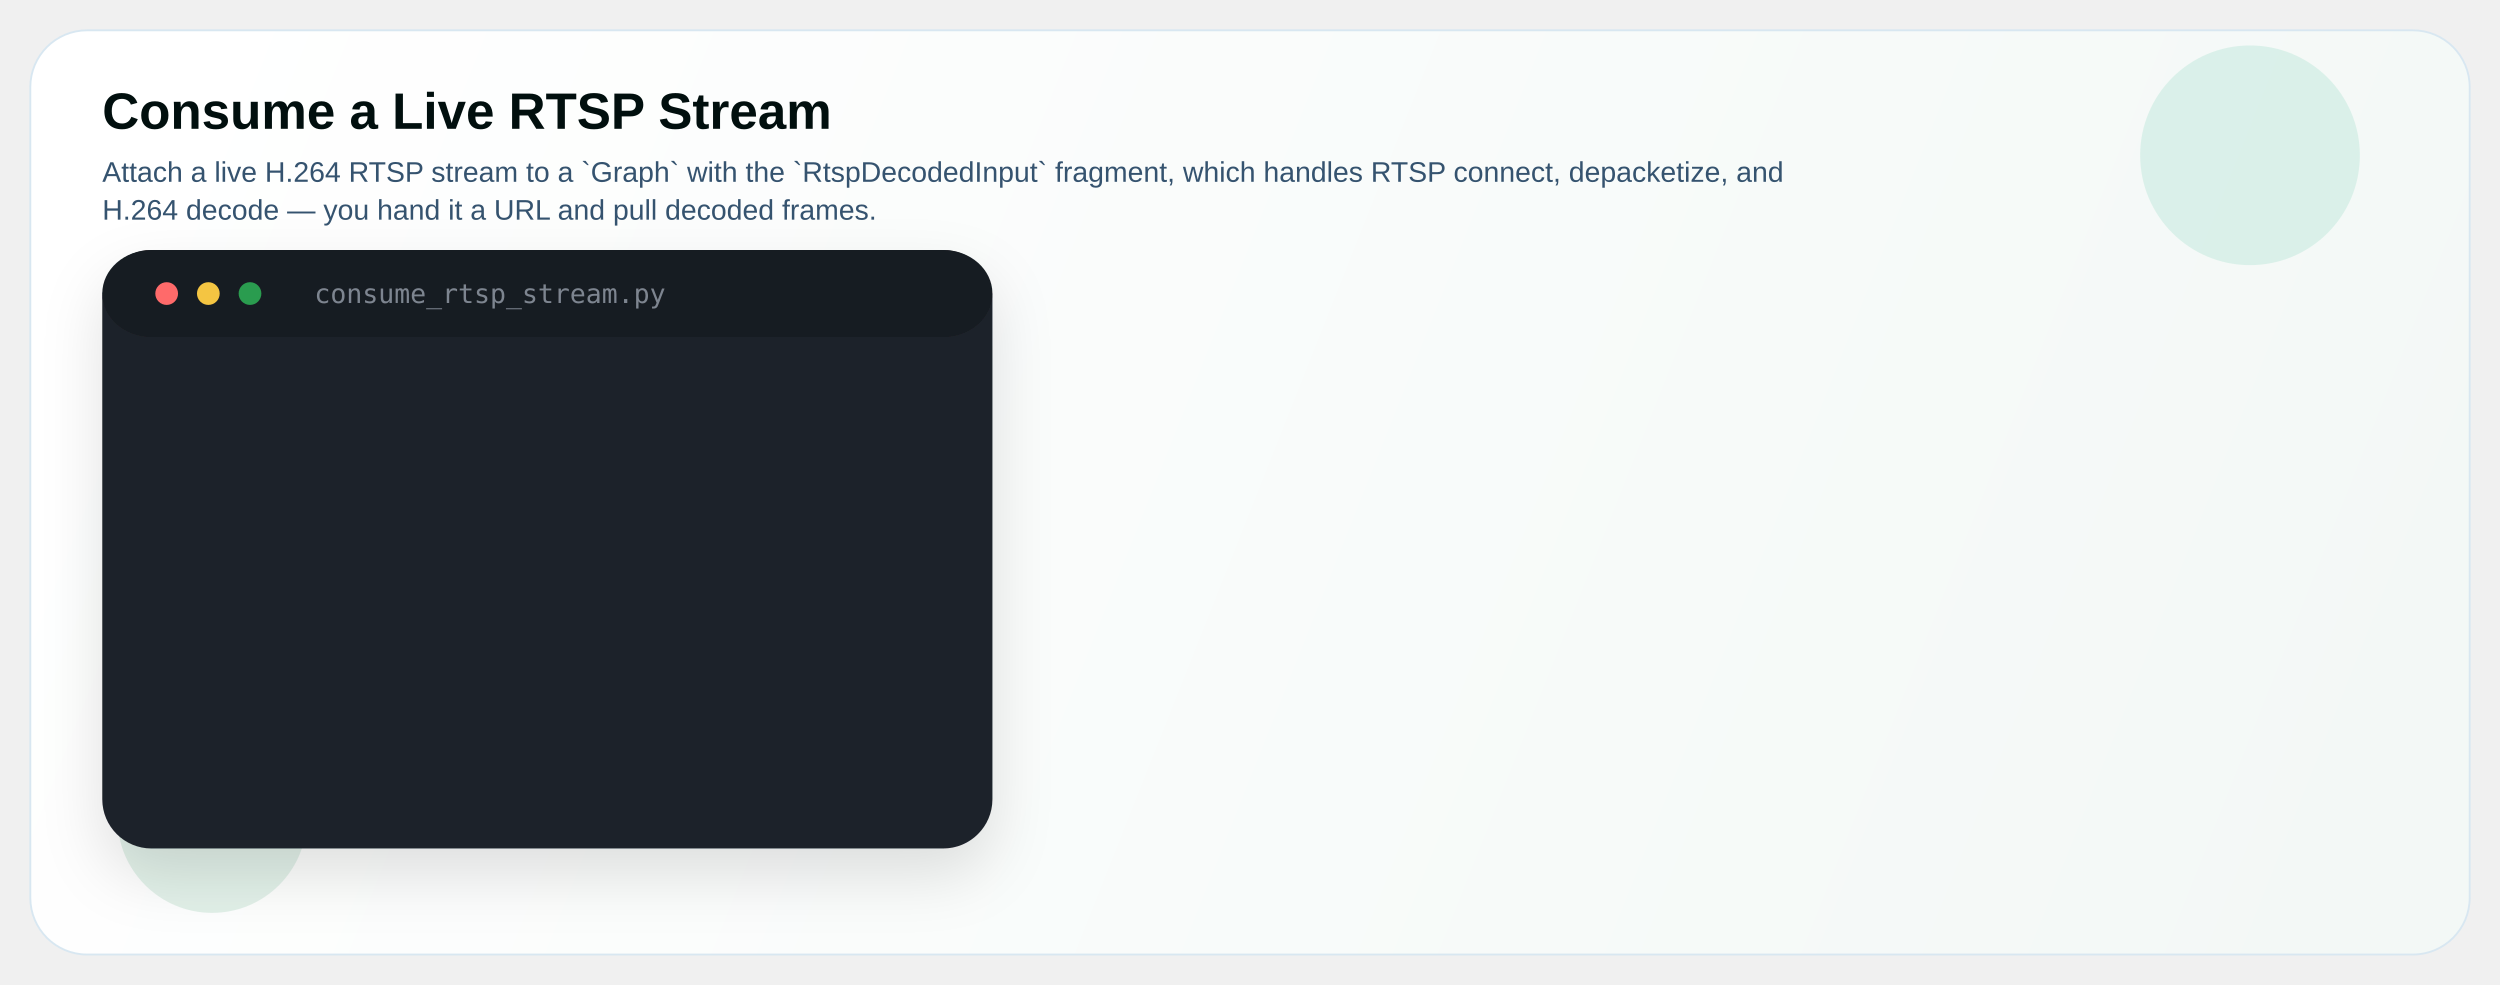
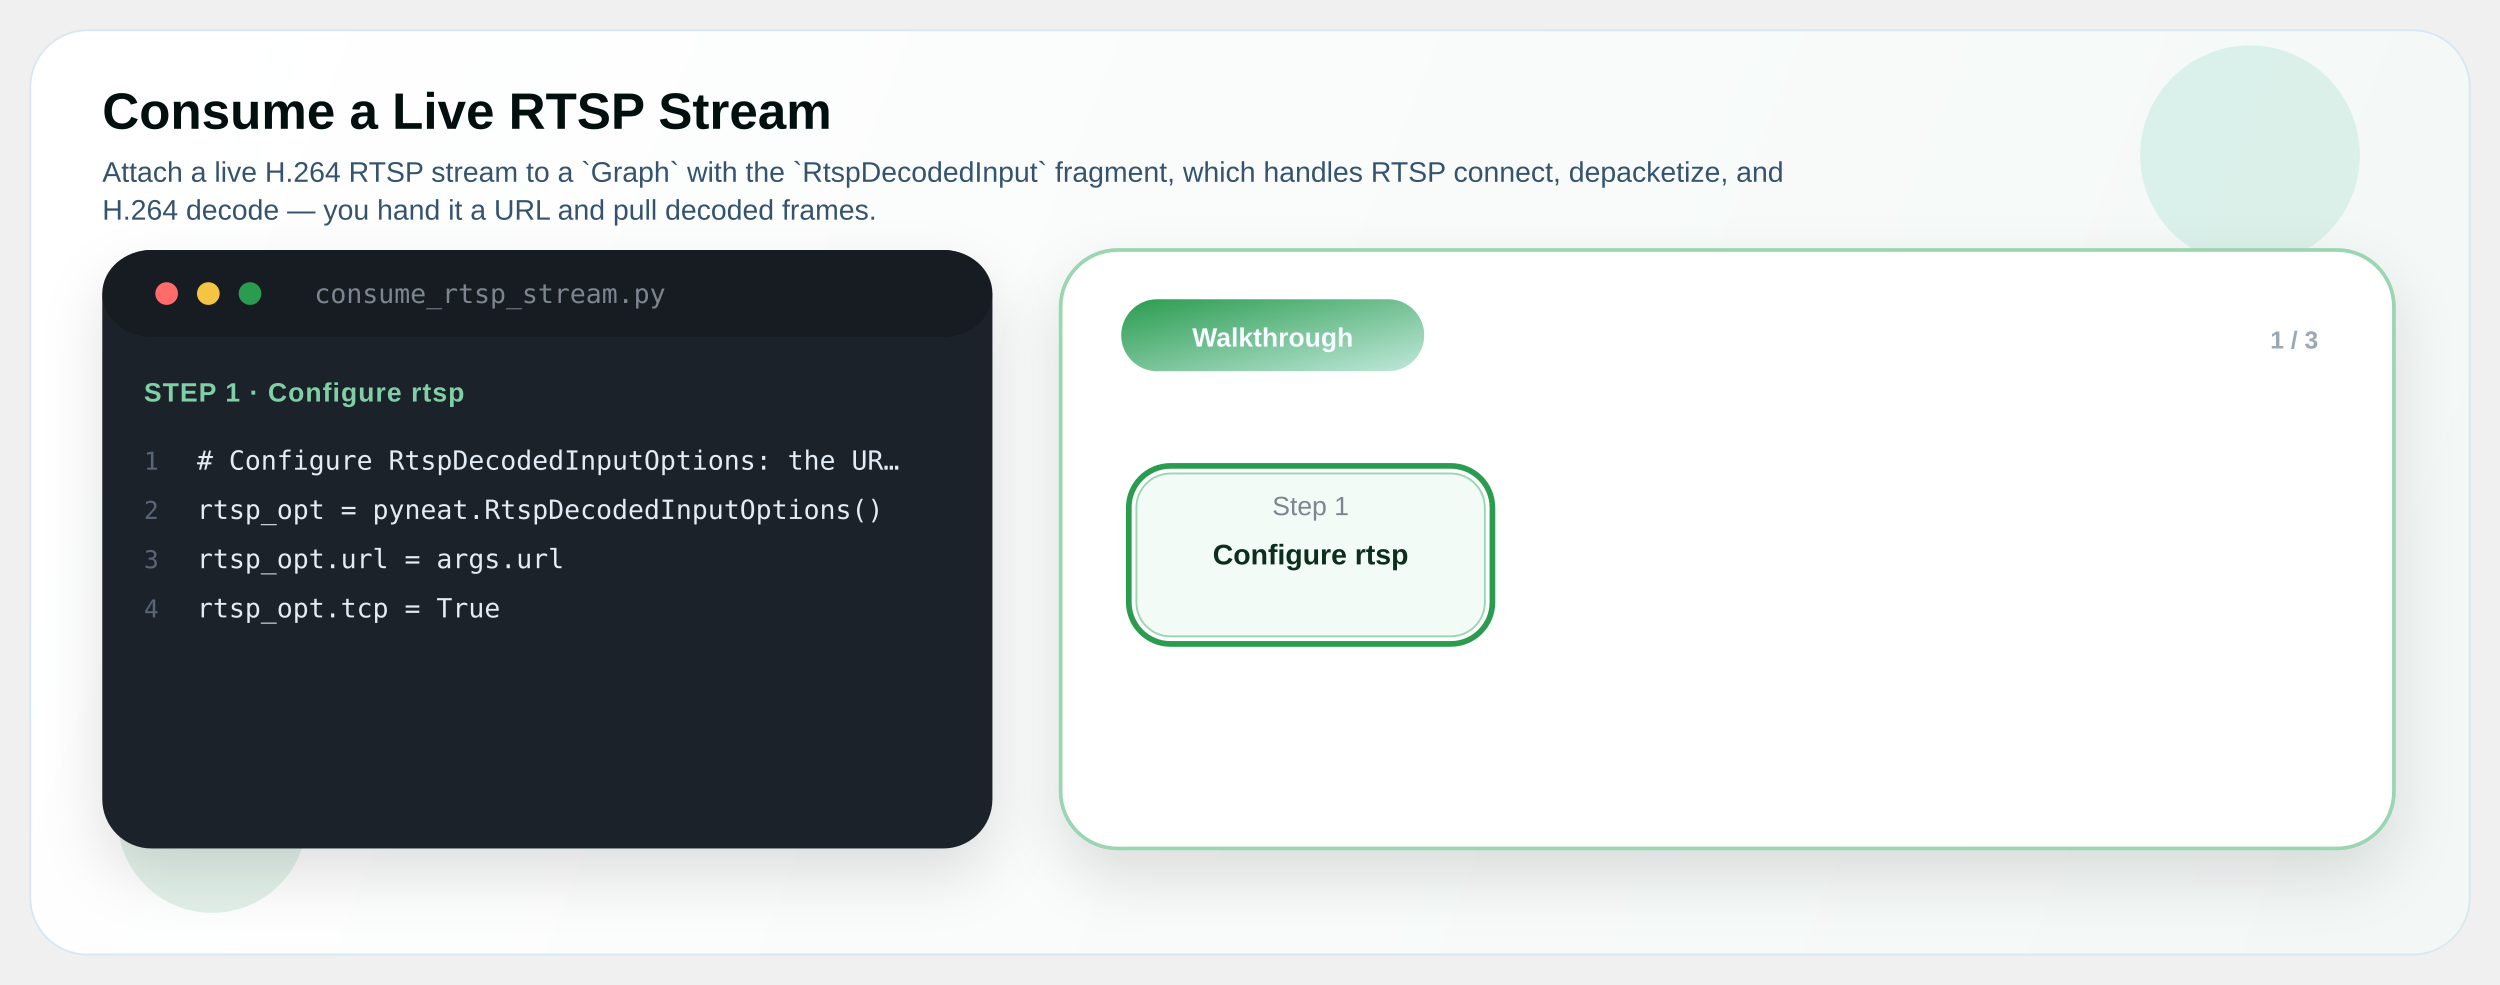
<svg xmlns="http://www.w3.org/2000/svg" viewBox="0 0 1320 520" role="img" aria-labelledby="ftl ftd">
  <defs>
    <linearGradient id="fbg" x1="80" y1="40" x2="1240" y2="500" gradientUnits="userSpaceOnUse">
      <stop offset="0" stop-color="#FFFFFF" />
      <stop offset="1" stop-color="#F3F8F6" />
    </linearGradient>
    <linearGradient id="fgreen" x1="0" y1="0" x2="1" y2="1">
      <stop offset="0" stop-color="#2A9C4F" />
      <stop offset="1" stop-color="#C0E8DB" />
    </linearGradient>
    <filter id="fsh" x="-10%" y="-18%" width="120%" height="142%" filterUnits="objectBoundingBox">
      <feDropShadow dx="0" dy="14" stdDeviation="16" flood-color="#010F0E" flood-opacity="0.12" />
    </filter>
    <marker id="farr" markerWidth="7" markerHeight="7" refX="5" refY="3.5" orient="auto" markerUnits="strokeWidth">
      <path d="M0 0L7 3.5L0 7Z" fill="#2A9C4F" />
    </marker>
-     <style>.fsans{font-family:"Avenir Next","Segoe UI",Arial,sans-serif;}.fmono{font-family:"SFMono-Regular","Menlo","Consolas",monospace;}.fttl{fill:#010F0E;font-size:27px;font-weight:700;}.fsub{fill:#35536F;font-size:15px;font-weight:500;}.fcode{fill:#E2ECF6;font-size:14px;font-weight:500;}.fln{fill:#586677;font-size:13px;font-weight:500;}.fcap{fill:#7FD0A6;font-size:14px;font-weight:700;letter-spacing:0.04em;}.fdim{fill:#7D8590;font-size:14px;font-weight:500;}.ftag{fill:#F8FBFF;font-weight:650;}.fnl{fill:#0B2E1B;font-weight:650;}</style>
+     <style>.fsans{font-family:"Avenir Next","Segoe UI",Arial,sans-serif;}.fmono{font-family:"SFMono-Regular","Menlo","Consolas",monospace;}.fttl{fill:#010F0E;font-size:27px;font-weight:700;}.fsub{fill:#35536F;font-size:15px;font-weight:500;}.fcode{fill:#E2ECF6;font-size:14px;font-weight:500;}.fln{fill:#586677;font-size:13px;font-weight:500;}.fcap{fill:#7FD0A6;font-size:14px;font-weight:700;letter-spacing:0.04em;}.fdim{fill:#7D8590;font-size:14px;font-weight:500;}.ftag{fill:#F8FBFF;font-weight:650;}.fnl{fill:#0B2E1B;font-weight:650;}.fcounter{fill:#9AA7B4;font-size:13px;font-weight:600;}.fhint{fill:#2A9C4F;font-size:15px;font-weight:700;}</style>
  </defs>
  <rect x="16" y="16" width="1288" height="488" rx="30" fill="url(#fbg)" stroke="#D8E7F1" />
  <circle cx="1188" cy="82" r="58" fill="#C0E8DB" opacity="0.5" />
  <circle cx="112" cy="432" r="50" fill="#BFE0CF" opacity="0.45" />
  <text x="54" y="68" class="fsans fttl">Consume a Live RTSP Stream</text>
  <text x="54" y="96" class="fsans fsub">Attach a live H.264 RTSP stream to a `Graph` with the `RtspDecodedInput` fragment, which handles RTSP connect, depacketize, and</text>
  <text x="54" y="116" class="fsans fsub">H.264 decode — you hand it a URL and pull decoded frames.</text>
  <g filter="url(#fsh)">
    <rect x="54" y="132" width="470" height="316" rx="26" fill="#1F232A" />
    <rect x="54" y="132" width="470" height="46" rx="26" fill="#181C22" />
    <circle cx="88" cy="155" r="6" fill="#FF6B6B" />
    <circle cx="110" cy="155" r="6" fill="#F4C542" />
    <circle cx="132" cy="155" r="6" fill="#2A9C4F" />
    <text x="166" y="160" class="fmono fdim">consume_rtsp_stream.py</text>
-     <g opacity="0">
-       <animate attributeName="opacity" dur="12s" repeatCount="indefinite" calcMode="linear" values="0;0;1;1;0;0" keyTimes="0.000;0.060;0.075;0.340;0.360;1.000" />
+     <g id="code0" opacity="1">
      <text x="76" y="212" class="fsans fcap">STEP 1 · Configure rtsp</text>
      <text x="76" y="248" class="fmono fln">1</text>
      <text x="104" y="248" class="fmono fcode" xml:space="preserve"># Configure RtspDecodedInputOptions: the UR…</text>
      <text x="76" y="274" class="fmono fln">2</text>
      <text x="104" y="274" class="fmono fcode" xml:space="preserve">rtsp_opt = pyneat.RtspDecodedInputOptions()</text>
      <text x="76" y="300" class="fmono fln">3</text>
      <text x="104" y="300" class="fmono fcode" xml:space="preserve">rtsp_opt.url = args.url</text>
      <text x="76" y="326" class="fmono fln">4</text>
      <text x="104" y="326" class="fmono fcode" xml:space="preserve">rtsp_opt.tcp = True</text>
    </g>
-     <g opacity="0">
-       <animate attributeName="opacity" dur="12s" repeatCount="indefinite" calcMode="linear" values="0;0;1;1;0;0" keyTimes="0.000;0.360;0.375;0.640;0.660;1.000" />
+     <g id="code1" opacity="0">
      <text x="76" y="212" class="fsans fcap">STEP 2 · Compose graph</text>
      <text x="76" y="248" class="fmono fln">1</text>
      <text x="104" y="248" class="fmono fcode" xml:space="preserve"># Build a Graph whose only stages are the R…</text>
      <text x="76" y="274" class="fmono fln">2</text>
      <text x="104" y="274" class="fmono fcode" xml:space="preserve">s = pyneat.Graph()</text>
      <text x="76" y="300" class="fmono fln">3</text>
      <text x="104" y="300" class="fmono fcode" xml:space="preserve">s.add(pyneat.groups.rtsp_decoded_input(rtsp…</text>
      <text x="76" y="326" class="fmono fln">4</text>
      <text x="104" y="326" class="fmono fcode" xml:space="preserve">s.add(pyneat.nodes.output())</text>
      <text x="76" y="352" class="fmono fln">5</text>
      <text x="104" y="352" class="fmono fcode" xml:space="preserve">run = s.build(pyneat.RunOptions())</text>
    </g>
-     <g opacity="0">
-       <animate attributeName="opacity" dur="12s" repeatCount="indefinite" calcMode="linear" values="0;0;1;1;0;0" keyTimes="0.000;0.660;0.675;0.965;0.985;1.000" />
+     <g id="code2" opacity="0">
      <text x="76" y="212" class="fsans fcap">STEP 3 · Pull frames</text>
      <text x="76" y="248" class="fmono fln">1</text>
      <text x="104" y="248" class="fmono fcode" xml:space="preserve">for i in range(args.frames):</text>
      <text x="76" y="274" class="fmono fln">2</text>
      <text x="104" y="274" class="fmono fcode" xml:space="preserve">  sample = run.pull(timeout_ms=5000)</text>
      <text x="76" y="300" class="fmono fln">3</text>
      <text x="104" y="300" class="fmono fcode" xml:space="preserve">  if sample is None or sample.tensor is Non…</text>
      <text x="76" y="326" class="fmono fln">4</text>
      <text x="104" y="326" class="fmono fcode" xml:space="preserve">    print(f"frame={i} rtsp_timeout")</text>
      <text x="76" y="352" class="fmono fln">5</text>
      <text x="104" y="352" class="fmono fcode" xml:space="preserve">    break</text>
    </g>
  </g>
  <g filter="url(#fsh)">
-     <g opacity="0">
-       <animate attributeName="opacity" dur="12s" repeatCount="indefinite" calcMode="linear" values="0;0;1;1;0" keyTimes="0.000;0.040;0.060;0.980;1.000" />
+     <g id="shell" opacity="1">
      <rect x="560" y="132" width="704" height="316" rx="30" fill="#FFFFFF" stroke="#9CD5B2" stroke-width="2" />
      <rect x="592" y="158" width="160" height="38" rx="19" fill="url(#fgreen)" />
      <text x="672" y="183" class="fsans ftag" font-size="14" text-anchor="middle">Walkthrough</text>
    </g>
-     <g opacity="0">
-       <animate attributeName="opacity" dur="12s" repeatCount="indefinite" calcMode="linear" values="0;0;1;1;0" keyTimes="0.000;0.060;0.080;0.980;1.000" />
+     <g id="node0" opacity="1">
      <rect x="600" y="250" width="184" height="86" rx="18" fill="#F3FBF7" stroke="#9CD5B2" />
      <text x="692" y="272" class="fsans fdim" font-size="12" text-anchor="middle">Step 1</text>
      <text x="692" y="298" class="fsans fnl" font-size="15" text-anchor="middle">Configure rtsp</text>
    </g>
-     <g opacity="0">
-       <animate attributeName="opacity" dur="12s" repeatCount="indefinite" calcMode="linear" values="0;0;1;1;0;0" keyTimes="0.000;0.065;0.085;0.340;0.360;1.000" />
+     <g id="ring0" opacity="1">
      <rect x="596" y="246" width="192" height="94" rx="22" fill="none" stroke="#2A9C4F" stroke-width="3" />
    </g>
-     <g opacity="0">
-       <animate attributeName="opacity" dur="12s" repeatCount="indefinite" calcMode="linear" values="0;0;1;1;0" keyTimes="0.000;0.360;0.380;0.980;1.000" />
+     <g id="node1" opacity="0">
      <line x1="788" y1="293" x2="814" y2="293" stroke="#2A9C4F" stroke-width="3" stroke-linecap="round" marker-end="url(#farr)" />
      <rect x="820" y="250" width="184" height="86" rx="18" fill="#F3FBF7" stroke="#9CD5B2" />
      <text x="912" y="272" class="fsans fdim" font-size="12" text-anchor="middle">Step 2</text>
      <text x="912" y="298" class="fsans fnl" font-size="15" text-anchor="middle">Compose graph</text>
    </g>
-     <g opacity="0">
-       <animate attributeName="opacity" dur="12s" repeatCount="indefinite" calcMode="linear" values="0;0;1;1;0;0" keyTimes="0.000;0.365;0.385;0.640;0.660;1.000" />
+     <g id="ring1" opacity="0">
      <rect x="816" y="246" width="192" height="94" rx="22" fill="none" stroke="#2A9C4F" stroke-width="3" />
    </g>
-     <g opacity="0">
-       <animate attributeName="opacity" dur="12s" repeatCount="indefinite" calcMode="linear" values="0;0;1;1;0" keyTimes="0.000;0.660;0.680;0.980;1.000" />
+     <g id="node2" opacity="0">
      <line x1="1008" y1="293" x2="1034" y2="293" stroke="#2A9C4F" stroke-width="3" stroke-linecap="round" marker-end="url(#farr)" />
      <rect x="1040" y="250" width="184" height="86" rx="18" fill="#F8F6FF" stroke="#B8B0DC" />
      <text x="1132" y="272" class="fsans fdim" font-size="12" text-anchor="middle">Step 3</text>
      <text x="1132" y="298" class="fsans fnl" font-size="15" text-anchor="middle">Pull frames</text>
    </g>
-     <g opacity="0">
-       <animate attributeName="opacity" dur="12s" repeatCount="indefinite" calcMode="linear" values="0;0;1;1;0;0" keyTimes="0.000;0.665;0.685;0.965;0.985;1.000" />
+     <g id="ring2" opacity="0">
      <rect x="1036" y="246" width="192" height="94" rx="22" fill="none" stroke="#2A9C4F" stroke-width="3" />
    </g>
  </g>
+   <text id="counter" x="1224" y="184" text-anchor="end" class="fsans fcounter">1 / 3</text>
+   <text id="hint" x="912" y="430" text-anchor="middle" class="fsans fhint" opacity="0">Click to step through ▸</text>
</svg>
